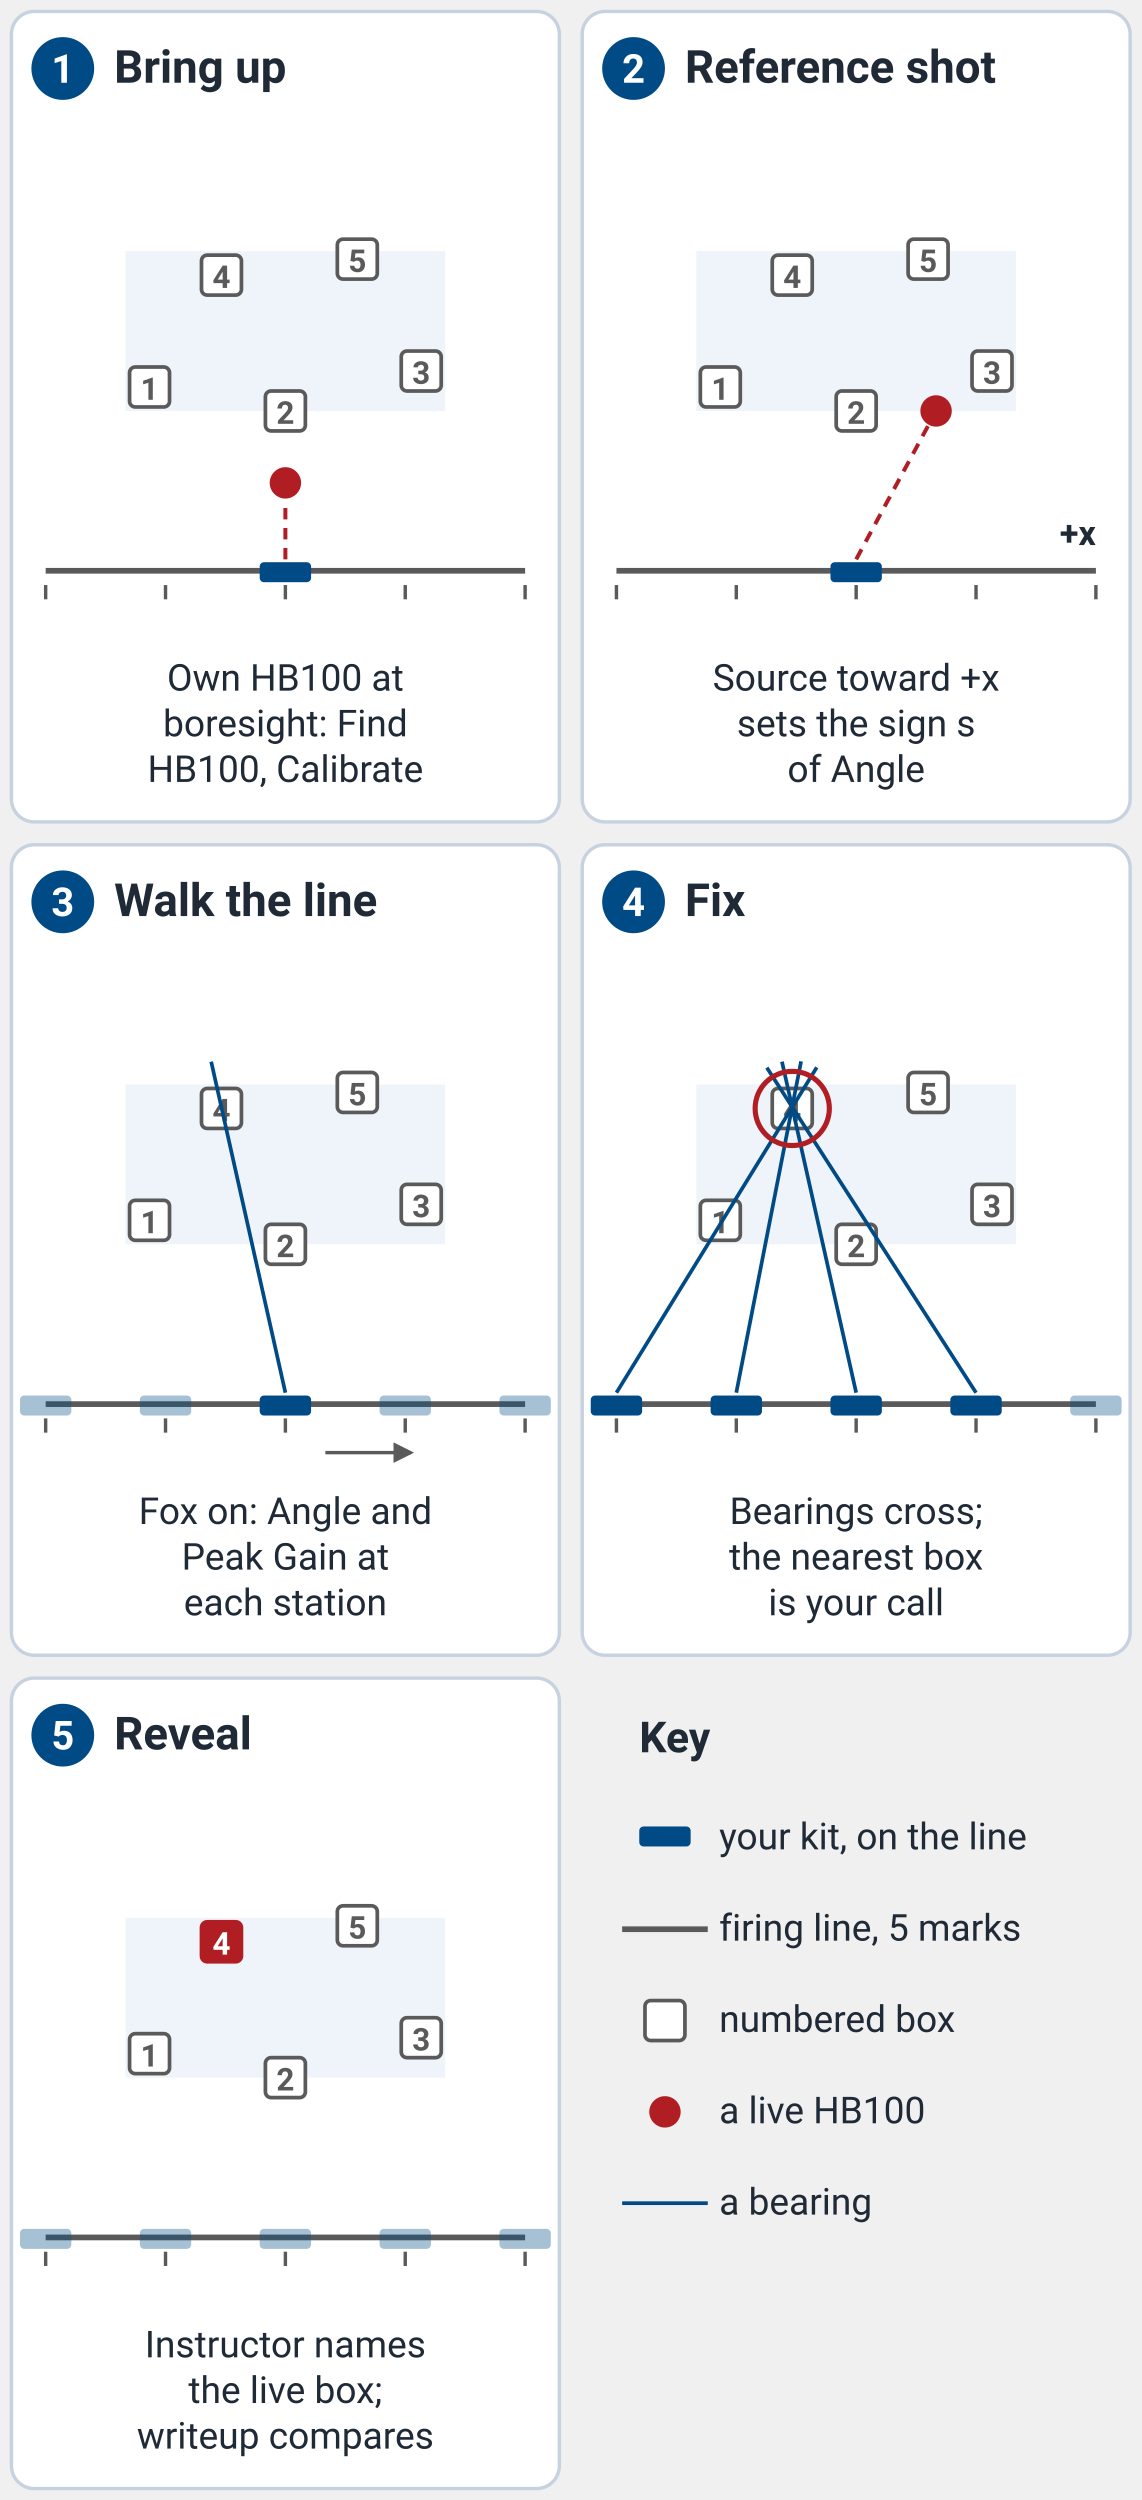
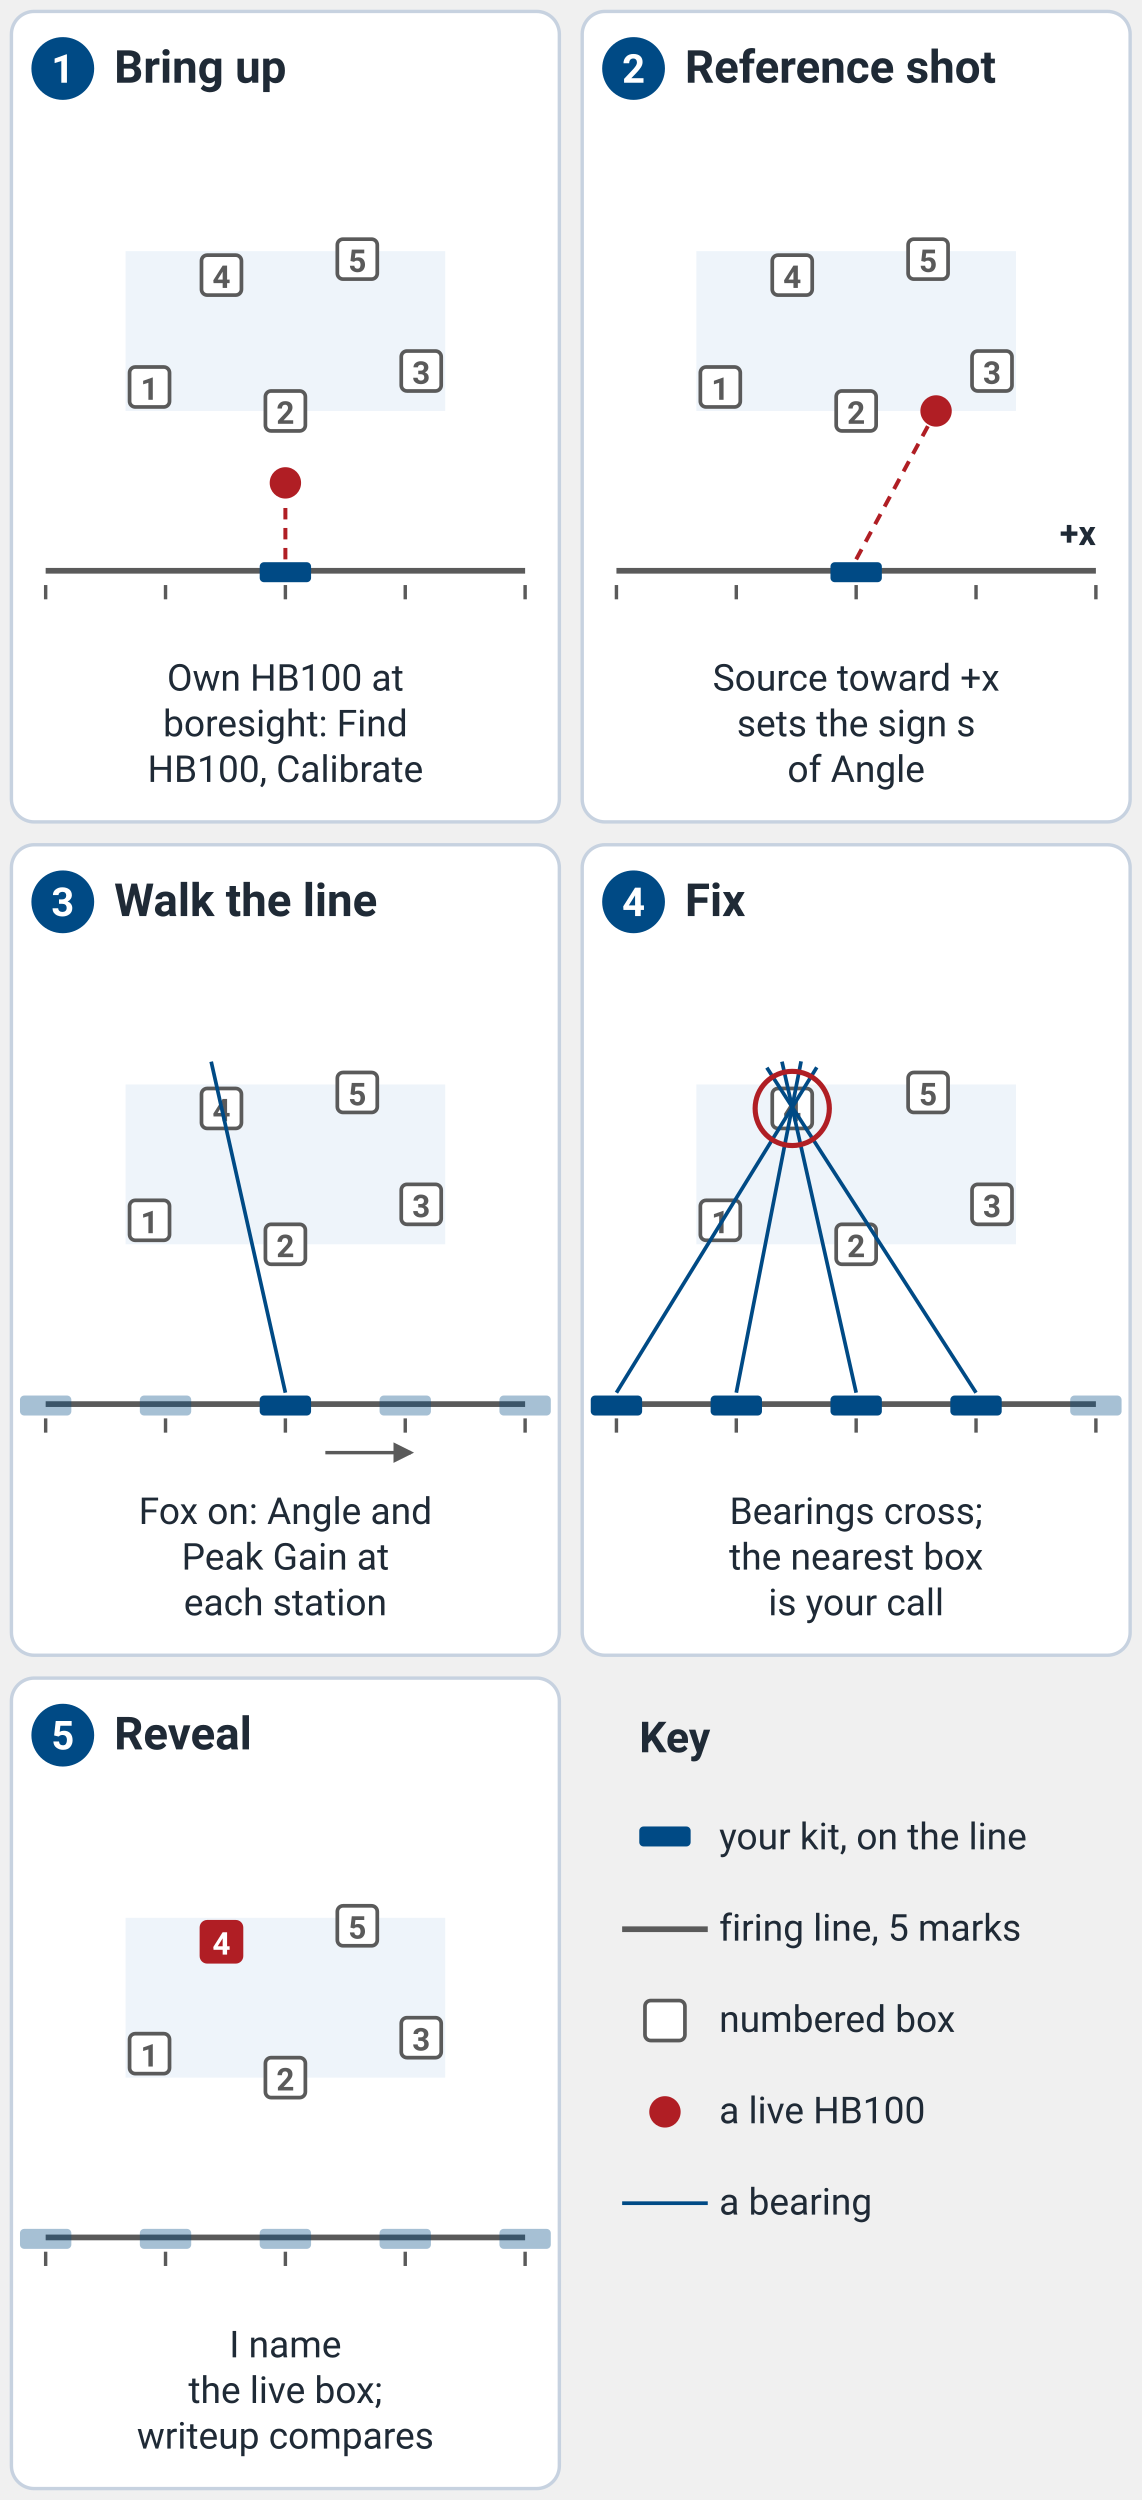
- <svg xmlns="http://www.w3.org/2000/svg" font-family="'Source Sans Pro', 'Segoe UI', Roboto, Helvetica, Arial, sans-serif" viewBox="0 0 400 876" role="img" aria-label="The L19 Lab in five steps, each a top view of the firing range: bring the kit up on your own HB100; take the reference shot toward plus x to set the sign of Angle; with the fox on, walk the station marks reading Angle and Peak Gain; the bearings cross at a box, which is your call; the instructor reveals the live box">
+ <svg xmlns="http://www.w3.org/2000/svg" font-family="'Source Sans Pro', 'Segoe UI', Roboto, Helvetica, Arial, sans-serif" viewBox="0 0 400 876" role="img" aria-label="The L19 Lab in five steps, each a top view of the firing range: bring the kit up on your own HB100; take the reference shot toward plus x to set the sign of Angle; with the fox on, walk the station marks reading Angle and Peak Gain; the bearings cross at a box, which is your call; I reveal the live box">
  <defs>
    <marker id="l19sArr" viewBox="0 0 10 10" refX="8.5" refY="5" markerWidth="6" markerHeight="6" orient="auto">
      <path d="M0 0 L10 5 L0 10 z" fill="#5a5a5a" />
    </marker>
  </defs>
  <rect x="4" y="4" width="192" height="284" rx="8" fill="#ffffff" stroke="#c7d2e0" stroke-width="1.2" />
  <circle cx="22" cy="24" r="11" fill="#004a85" />
  <text x="22" y="29" text-anchor="middle" font-size="14" font-weight="700" fill="#ffffff">1</text>
  <text x="40" y="29" font-size="16" font-weight="700" fill="#1f2a36">Bring up</text>
  <rect x="44.0" y="88.0" width="112.0" height="56.0" fill="#eef4fa" stroke="none" />
  <rect x="45.4" y="128.6" width="14" height="14" rx="2" fill="#ffffff" stroke="#5a5a5a" stroke-width="1.3" />
  <text x="52.4" y="140.1" text-anchor="middle" font-size="11" font-weight="700" fill="#5a5a5a">1</text>
  <rect x="93.0" y="137.0" width="14" height="14" rx="2" fill="#ffffff" stroke="#5a5a5a" stroke-width="1.3" />
  <text x="100.0" y="148.5" text-anchor="middle" font-size="11" font-weight="700" fill="#5a5a5a">2</text>
  <rect x="140.6" y="123.0" width="14" height="14" rx="2" fill="#ffffff" stroke="#5a5a5a" stroke-width="1.3" />
  <text x="147.6" y="134.5" text-anchor="middle" font-size="11" font-weight="700" fill="#5a5a5a">3</text>
  <rect x="70.6" y="89.4" width="14" height="14" rx="2" fill="#ffffff" stroke="#5a5a5a" stroke-width="1.3" />
  <text x="77.6" y="100.9" text-anchor="middle" font-size="11" font-weight="700" fill="#5a5a5a">4</text>
  <rect x="118.2" y="83.8" width="14" height="14" rx="2" fill="#ffffff" stroke="#5a5a5a" stroke-width="1.3" />
  <text x="125.2" y="95.3" text-anchor="middle" font-size="11" font-weight="700" fill="#5a5a5a">5</text>
  <line x1="16.0" y1="200.0" x2="184.0" y2="200.0" stroke="#5a5a5a" stroke-width="2" />
  <line x1="16.0" y1="205.0" x2="16.0" y2="210.0" stroke="#5a5a5a" stroke-width="1.2" />
  <line x1="58.0" y1="205.0" x2="58.0" y2="210.0" stroke="#5a5a5a" stroke-width="1.2" />
  <line x1="100.0" y1="205.0" x2="100.0" y2="210.0" stroke="#5a5a5a" stroke-width="1.2" />
  <line x1="142.0" y1="205.0" x2="142.0" y2="210.0" stroke="#5a5a5a" stroke-width="1.2" />
  <line x1="184.0" y1="205.0" x2="184.0" y2="210.0" stroke="#5a5a5a" stroke-width="1.2" />
  <rect x="91.0" y="197.0" width="18" height="7" rx="1.5" fill="#004a85" />
  <line x1="100.0" y1="196.0" x2="100.0" y2="175.2" stroke="#b01e24" stroke-width="1.4" stroke-dasharray="4 3" />
  <circle cx="100.0" cy="169.2" r="5.5" fill="#b01e24" />
  <text x="100.0" y="242" text-anchor="middle" font-size="13" fill="#1f2a36">Own HB100 at</text>
  <text x="100.0" y="258" text-anchor="middle" font-size="13" fill="#1f2a36">boresight: Find</text>
  <text x="100.0" y="274" text-anchor="middle" font-size="13" fill="#1f2a36">HB100, Calibrate</text>
  <rect x="204" y="4" width="192" height="284" rx="8" fill="#ffffff" stroke="#c7d2e0" stroke-width="1.2" />
  <circle cx="222" cy="24" r="11" fill="#004a85" />
  <text x="222" y="29" text-anchor="middle" font-size="14" font-weight="700" fill="#ffffff">2</text>
  <text x="240" y="29" font-size="16" font-weight="700" fill="#1f2a36">Reference shot</text>
  <rect x="244.0" y="88.0" width="112.0" height="56.0" fill="#eef4fa" stroke="none" />
  <rect x="245.4" y="128.6" width="14" height="14" rx="2" fill="#ffffff" stroke="#5a5a5a" stroke-width="1.3" />
  <text x="252.4" y="140.1" text-anchor="middle" font-size="11" font-weight="700" fill="#5a5a5a">1</text>
  <rect x="293.0" y="137.0" width="14" height="14" rx="2" fill="#ffffff" stroke="#5a5a5a" stroke-width="1.3" />
  <text x="300.0" y="148.5" text-anchor="middle" font-size="11" font-weight="700" fill="#5a5a5a">2</text>
  <rect x="340.6" y="123.0" width="14" height="14" rx="2" fill="#ffffff" stroke="#5a5a5a" stroke-width="1.3" />
  <text x="347.6" y="134.5" text-anchor="middle" font-size="11" font-weight="700" fill="#5a5a5a">3</text>
  <rect x="270.6" y="89.4" width="14" height="14" rx="2" fill="#ffffff" stroke="#5a5a5a" stroke-width="1.3" />
  <text x="277.6" y="100.9" text-anchor="middle" font-size="11" font-weight="700" fill="#5a5a5a">4</text>
  <rect x="318.2" y="83.8" width="14" height="14" rx="2" fill="#ffffff" stroke="#5a5a5a" stroke-width="1.3" />
  <text x="325.2" y="95.3" text-anchor="middle" font-size="11" font-weight="700" fill="#5a5a5a">5</text>
  <line x1="216.0" y1="200.0" x2="384.0" y2="200.0" stroke="#5a5a5a" stroke-width="2" />
  <line x1="216.0" y1="205.0" x2="216.0" y2="210.0" stroke="#5a5a5a" stroke-width="1.2" />
  <line x1="258.0" y1="205.0" x2="258.0" y2="210.0" stroke="#5a5a5a" stroke-width="1.2" />
  <line x1="300.0" y1="205.0" x2="300.0" y2="210.0" stroke="#5a5a5a" stroke-width="1.2" />
  <line x1="342.0" y1="205.0" x2="342.0" y2="210.0" stroke="#5a5a5a" stroke-width="1.2" />
  <line x1="384.0" y1="205.0" x2="384.0" y2="210.0" stroke="#5a5a5a" stroke-width="1.2" />
  <rect x="291.0" y="197.0" width="18" height="7" rx="1.5" fill="#004a85" />
  <line x1="300.0" y1="196.0" x2="328.0" y2="144.0" stroke="#b01e24" stroke-width="1.4" stroke-dasharray="4 3" />
  <circle cx="328.0" cy="144.0" r="5.5" fill="#b01e24" />
  <text x="384.0" y="191.0" text-anchor="end" font-size="12" font-weight="700" fill="#1f2a36">+x</text>
  <text x="300.0" y="242" text-anchor="middle" font-size="13" fill="#1f2a36">Source toward +x</text>
  <text x="300.0" y="258" text-anchor="middle" font-size="13" fill="#1f2a36">sets the sign s</text>
  <text x="300.0" y="274" text-anchor="middle" font-size="13" fill="#1f2a36">of Angle</text>
  <rect x="4" y="296" width="192" height="284" rx="8" fill="#ffffff" stroke="#c7d2e0" stroke-width="1.2" />
  <circle cx="22" cy="316" r="11" fill="#004a85" />
  <text x="22" y="321" text-anchor="middle" font-size="14" font-weight="700" fill="#ffffff">3</text>
  <text x="40" y="321" font-size="16" font-weight="700" fill="#1f2a36">Walk the line</text>
  <rect x="44.0" y="380.0" width="112.0" height="56.0" fill="#eef4fa" stroke="none" />
  <rect x="45.4" y="420.6" width="14" height="14" rx="2" fill="#ffffff" stroke="#5a5a5a" stroke-width="1.3" />
  <text x="52.4" y="432.1" text-anchor="middle" font-size="11" font-weight="700" fill="#5a5a5a">1</text>
  <rect x="93.0" y="429.0" width="14" height="14" rx="2" fill="#ffffff" stroke="#5a5a5a" stroke-width="1.3" />
  <text x="100.0" y="440.5" text-anchor="middle" font-size="11" font-weight="700" fill="#5a5a5a">2</text>
  <rect x="140.6" y="415.0" width="14" height="14" rx="2" fill="#ffffff" stroke="#5a5a5a" stroke-width="1.3" />
  <text x="147.6" y="426.5" text-anchor="middle" font-size="11" font-weight="700" fill="#5a5a5a">3</text>
  <rect x="70.6" y="381.4" width="14" height="14" rx="2" fill="#ffffff" stroke="#5a5a5a" stroke-width="1.3" />
  <text x="77.6" y="392.9" text-anchor="middle" font-size="11" font-weight="700" fill="#5a5a5a">4</text>
  <rect x="118.2" y="375.8" width="14" height="14" rx="2" fill="#ffffff" stroke="#5a5a5a" stroke-width="1.3" />
  <text x="125.2" y="387.3" text-anchor="middle" font-size="11" font-weight="700" fill="#5a5a5a">5</text>
  <line x1="16.0" y1="492.0" x2="184.0" y2="492.0" stroke="#5a5a5a" stroke-width="2" />
  <line x1="16.0" y1="497.0" x2="16.0" y2="502.0" stroke="#5a5a5a" stroke-width="1.2" />
  <line x1="58.0" y1="497.0" x2="58.0" y2="502.0" stroke="#5a5a5a" stroke-width="1.2" />
  <line x1="100.0" y1="497.0" x2="100.0" y2="502.0" stroke="#5a5a5a" stroke-width="1.2" />
  <line x1="142.0" y1="497.0" x2="142.0" y2="502.0" stroke="#5a5a5a" stroke-width="1.2" />
  <line x1="184.0" y1="497.0" x2="184.0" y2="502.0" stroke="#5a5a5a" stroke-width="1.2" />
  <rect x="7.0" y="489.0" width="18" height="7" rx="1.5" fill="#004a85" opacity="0.35" />
  <rect x="49.0" y="489.0" width="18" height="7" rx="1.5" fill="#004a85" opacity="0.35" />
  <rect x="91.0" y="489.0" width="18" height="7" rx="1.5" fill="#004a85" />
  <rect x="133.0" y="489.0" width="18" height="7" rx="1.5" fill="#004a85" opacity="0.35" />
  <rect x="175.0" y="489.0" width="18" height="7" rx="1.5" fill="#004a85" opacity="0.35" />
  <line x1="100.0" y1="488.0" x2="74.0" y2="372.0" stroke="#004a85" stroke-width="1.3" />
  <line x1="114.0" y1="509.0" x2="144.0" y2="509.0" stroke="#5a5a5a" stroke-width="1.2" marker-end="url(#l19sArr)" />
  <text x="100.0" y="534" text-anchor="middle" font-size="13" fill="#1f2a36">Fox on: Angle and</text>
  <text x="100.0" y="550" text-anchor="middle" font-size="13" fill="#1f2a36">Peak Gain at</text>
  <text x="100.0" y="566" text-anchor="middle" font-size="13" fill="#1f2a36">each station</text>
  <rect x="204" y="296" width="192" height="284" rx="8" fill="#ffffff" stroke="#c7d2e0" stroke-width="1.2" />
  <circle cx="222" cy="316" r="11" fill="#004a85" />
  <text x="222" y="321" text-anchor="middle" font-size="14" font-weight="700" fill="#ffffff">4</text>
  <text x="240" y="321" font-size="16" font-weight="700" fill="#1f2a36">Fix</text>
  <rect x="244.0" y="380.0" width="112.0" height="56.0" fill="#eef4fa" stroke="none" />
  <rect x="245.4" y="420.6" width="14" height="14" rx="2" fill="#ffffff" stroke="#5a5a5a" stroke-width="1.3" />
  <text x="252.4" y="432.1" text-anchor="middle" font-size="11" font-weight="700" fill="#5a5a5a">1</text>
  <rect x="293.0" y="429.0" width="14" height="14" rx="2" fill="#ffffff" stroke="#5a5a5a" stroke-width="1.3" />
  <text x="300.0" y="440.5" text-anchor="middle" font-size="11" font-weight="700" fill="#5a5a5a">2</text>
  <rect x="340.6" y="415.0" width="14" height="14" rx="2" fill="#ffffff" stroke="#5a5a5a" stroke-width="1.3" />
  <text x="347.6" y="426.5" text-anchor="middle" font-size="11" font-weight="700" fill="#5a5a5a">3</text>
  <rect x="270.6" y="381.4" width="14" height="14" rx="2" fill="#ffffff" stroke="#5a5a5a" stroke-width="1.3" />
  <text x="277.6" y="392.9" text-anchor="middle" font-size="11" font-weight="700" fill="#5a5a5a">4</text>
  <rect x="318.2" y="375.8" width="14" height="14" rx="2" fill="#ffffff" stroke="#5a5a5a" stroke-width="1.3" />
  <text x="325.2" y="387.3" text-anchor="middle" font-size="11" font-weight="700" fill="#5a5a5a">5</text>
  <line x1="216.0" y1="492.0" x2="384.0" y2="492.0" stroke="#5a5a5a" stroke-width="2" />
  <line x1="216.0" y1="497.0" x2="216.0" y2="502.0" stroke="#5a5a5a" stroke-width="1.2" />
  <line x1="258.0" y1="497.0" x2="258.0" y2="502.0" stroke="#5a5a5a" stroke-width="1.2" />
  <line x1="300.0" y1="497.0" x2="300.0" y2="502.0" stroke="#5a5a5a" stroke-width="1.2" />
  <line x1="342.0" y1="497.0" x2="342.0" y2="502.0" stroke="#5a5a5a" stroke-width="1.2" />
  <line x1="384.0" y1="497.0" x2="384.0" y2="502.0" stroke="#5a5a5a" stroke-width="1.2" />
  <rect x="207.0" y="489.0" width="18" height="7" rx="1.5" fill="#004a85" />
  <rect x="249.0" y="489.0" width="18" height="7" rx="1.5" fill="#004a85" />
  <rect x="291.0" y="489.0" width="18" height="7" rx="1.5" fill="#004a85" />
  <rect x="333.0" y="489.0" width="18" height="7" rx="1.5" fill="#004a85" />
  <rect x="375.0" y="489.0" width="18" height="7" rx="1.5" fill="#004a85" opacity="0.35" />
  <line x1="216.0" y1="488.0" x2="286.2" y2="374.0" stroke="#004a85" stroke-width="1.3" />
  <line x1="258.0" y1="488.0" x2="280.7" y2="371.9" stroke="#004a85" stroke-width="1.3" />
  <line x1="300.0" y1="488.0" x2="274.0" y2="372.0" stroke="#004a85" stroke-width="1.3" />
  <line x1="342.0" y1="488.0" x2="268.7" y2="374.1" stroke="#004a85" stroke-width="1.3" />
  <circle cx="277.6" cy="388.4" r="13" fill="none" stroke="#b01e24" stroke-width="1.8" />
  <text x="300.0" y="534" text-anchor="middle" font-size="13" fill="#1f2a36">Bearings cross;</text>
  <text x="300.0" y="550" text-anchor="middle" font-size="13" fill="#1f2a36">the nearest box</text>
  <text x="300.0" y="566" text-anchor="middle" font-size="13" fill="#1f2a36">is your call</text>
  <rect x="4" y="588" width="192" height="284" rx="8" fill="#ffffff" stroke="#c7d2e0" stroke-width="1.2" />
  <circle cx="22" cy="608" r="11" fill="#004a85" />
  <text x="22" y="613" text-anchor="middle" font-size="14" font-weight="700" fill="#ffffff">5</text>
  <text x="40" y="613" font-size="16" font-weight="700" fill="#1f2a36">Reveal</text>
  <rect x="44.0" y="672.0" width="112.0" height="56.0" fill="#eef4fa" stroke="none" />
  <rect x="45.4" y="712.6" width="14" height="14" rx="2" fill="#ffffff" stroke="#5a5a5a" stroke-width="1.3" />
  <text x="52.4" y="724.1" text-anchor="middle" font-size="11" font-weight="700" fill="#5a5a5a">1</text>
  <rect x="93.0" y="721.0" width="14" height="14" rx="2" fill="#ffffff" stroke="#5a5a5a" stroke-width="1.3" />
  <text x="100.0" y="732.5" text-anchor="middle" font-size="11" font-weight="700" fill="#5a5a5a">2</text>
  <rect x="140.6" y="707.0" width="14" height="14" rx="2" fill="#ffffff" stroke="#5a5a5a" stroke-width="1.3" />
  <text x="147.6" y="718.5" text-anchor="middle" font-size="11" font-weight="700" fill="#5a5a5a">3</text>
  <rect x="70.6" y="673.4" width="14" height="14" rx="2" fill="#b01e24" stroke="#b01e24" stroke-width="1.3" />
  <text x="77.6" y="684.9" text-anchor="middle" font-size="11" font-weight="700" fill="#ffffff">4</text>
  <rect x="118.2" y="667.8" width="14" height="14" rx="2" fill="#ffffff" stroke="#5a5a5a" stroke-width="1.3" />
  <text x="125.2" y="679.3" text-anchor="middle" font-size="11" font-weight="700" fill="#5a5a5a">5</text>
  <line x1="16.0" y1="784.0" x2="184.0" y2="784.0" stroke="#5a5a5a" stroke-width="2" />
  <line x1="16.0" y1="789.0" x2="16.0" y2="794.0" stroke="#5a5a5a" stroke-width="1.2" />
  <line x1="58.0" y1="789.0" x2="58.0" y2="794.0" stroke="#5a5a5a" stroke-width="1.2" />
  <line x1="100.0" y1="789.0" x2="100.0" y2="794.0" stroke="#5a5a5a" stroke-width="1.2" />
  <line x1="142.0" y1="789.0" x2="142.0" y2="794.0" stroke="#5a5a5a" stroke-width="1.2" />
  <line x1="184.0" y1="789.0" x2="184.0" y2="794.0" stroke="#5a5a5a" stroke-width="1.2" />
  <rect x="7.0" y="781.0" width="18" height="7" rx="1.5" fill="#004a85" opacity="0.35" />
  <rect x="49.0" y="781.0" width="18" height="7" rx="1.5" fill="#004a85" opacity="0.35" />
  <rect x="91.0" y="781.0" width="18" height="7" rx="1.5" fill="#004a85" opacity="0.35" />
  <rect x="133.0" y="781.0" width="18" height="7" rx="1.5" fill="#004a85" opacity="0.35" />
  <rect x="175.0" y="781.0" width="18" height="7" rx="1.5" fill="#004a85" opacity="0.35" />
-   <text x="100.0" y="826" text-anchor="middle" font-size="13" fill="#1f2a36">Instructor names</text>
+   <text x="100.0" y="826" text-anchor="middle" font-size="13" fill="#1f2a36">I name</text>
  <text x="100.0" y="842" text-anchor="middle" font-size="13" fill="#1f2a36">the live box;</text>
  <text x="100.0" y="858" text-anchor="middle" font-size="13" fill="#1f2a36">writeup compares</text>
  <text x="224" y="614" font-size="15" font-weight="700" fill="#1f2a36">Key</text>
  <rect x="224" y="640" width="18" height="7" rx="1.5" fill="#004a85" />
  <text x="252" y="648" font-size="13" fill="#1f2a36">your kit, on the line</text>
  <line x1="218" y1="676" x2="248" y2="676" stroke="#5a5a5a" stroke-width="2" />
  <text x="252" y="680" font-size="13" fill="#1f2a36">firing line, 5 marks</text>
  <rect x="226" y="701" width="14" height="14" rx="2" fill="#ffffff" stroke="#5a5a5a" stroke-width="1.3" />
  <text x="252" y="712" font-size="13" fill="#1f2a36">numbered box</text>
  <circle cx="233" cy="740" r="5.5" fill="#b01e24" />
  <text x="252" y="744" font-size="13" fill="#1f2a36">a live HB100</text>
  <line x1="218" y1="772" x2="248" y2="772" stroke="#004a85" stroke-width="1.3" />
  <text x="252" y="776" font-size="13" fill="#1f2a36">a bearing</text>
</svg>
